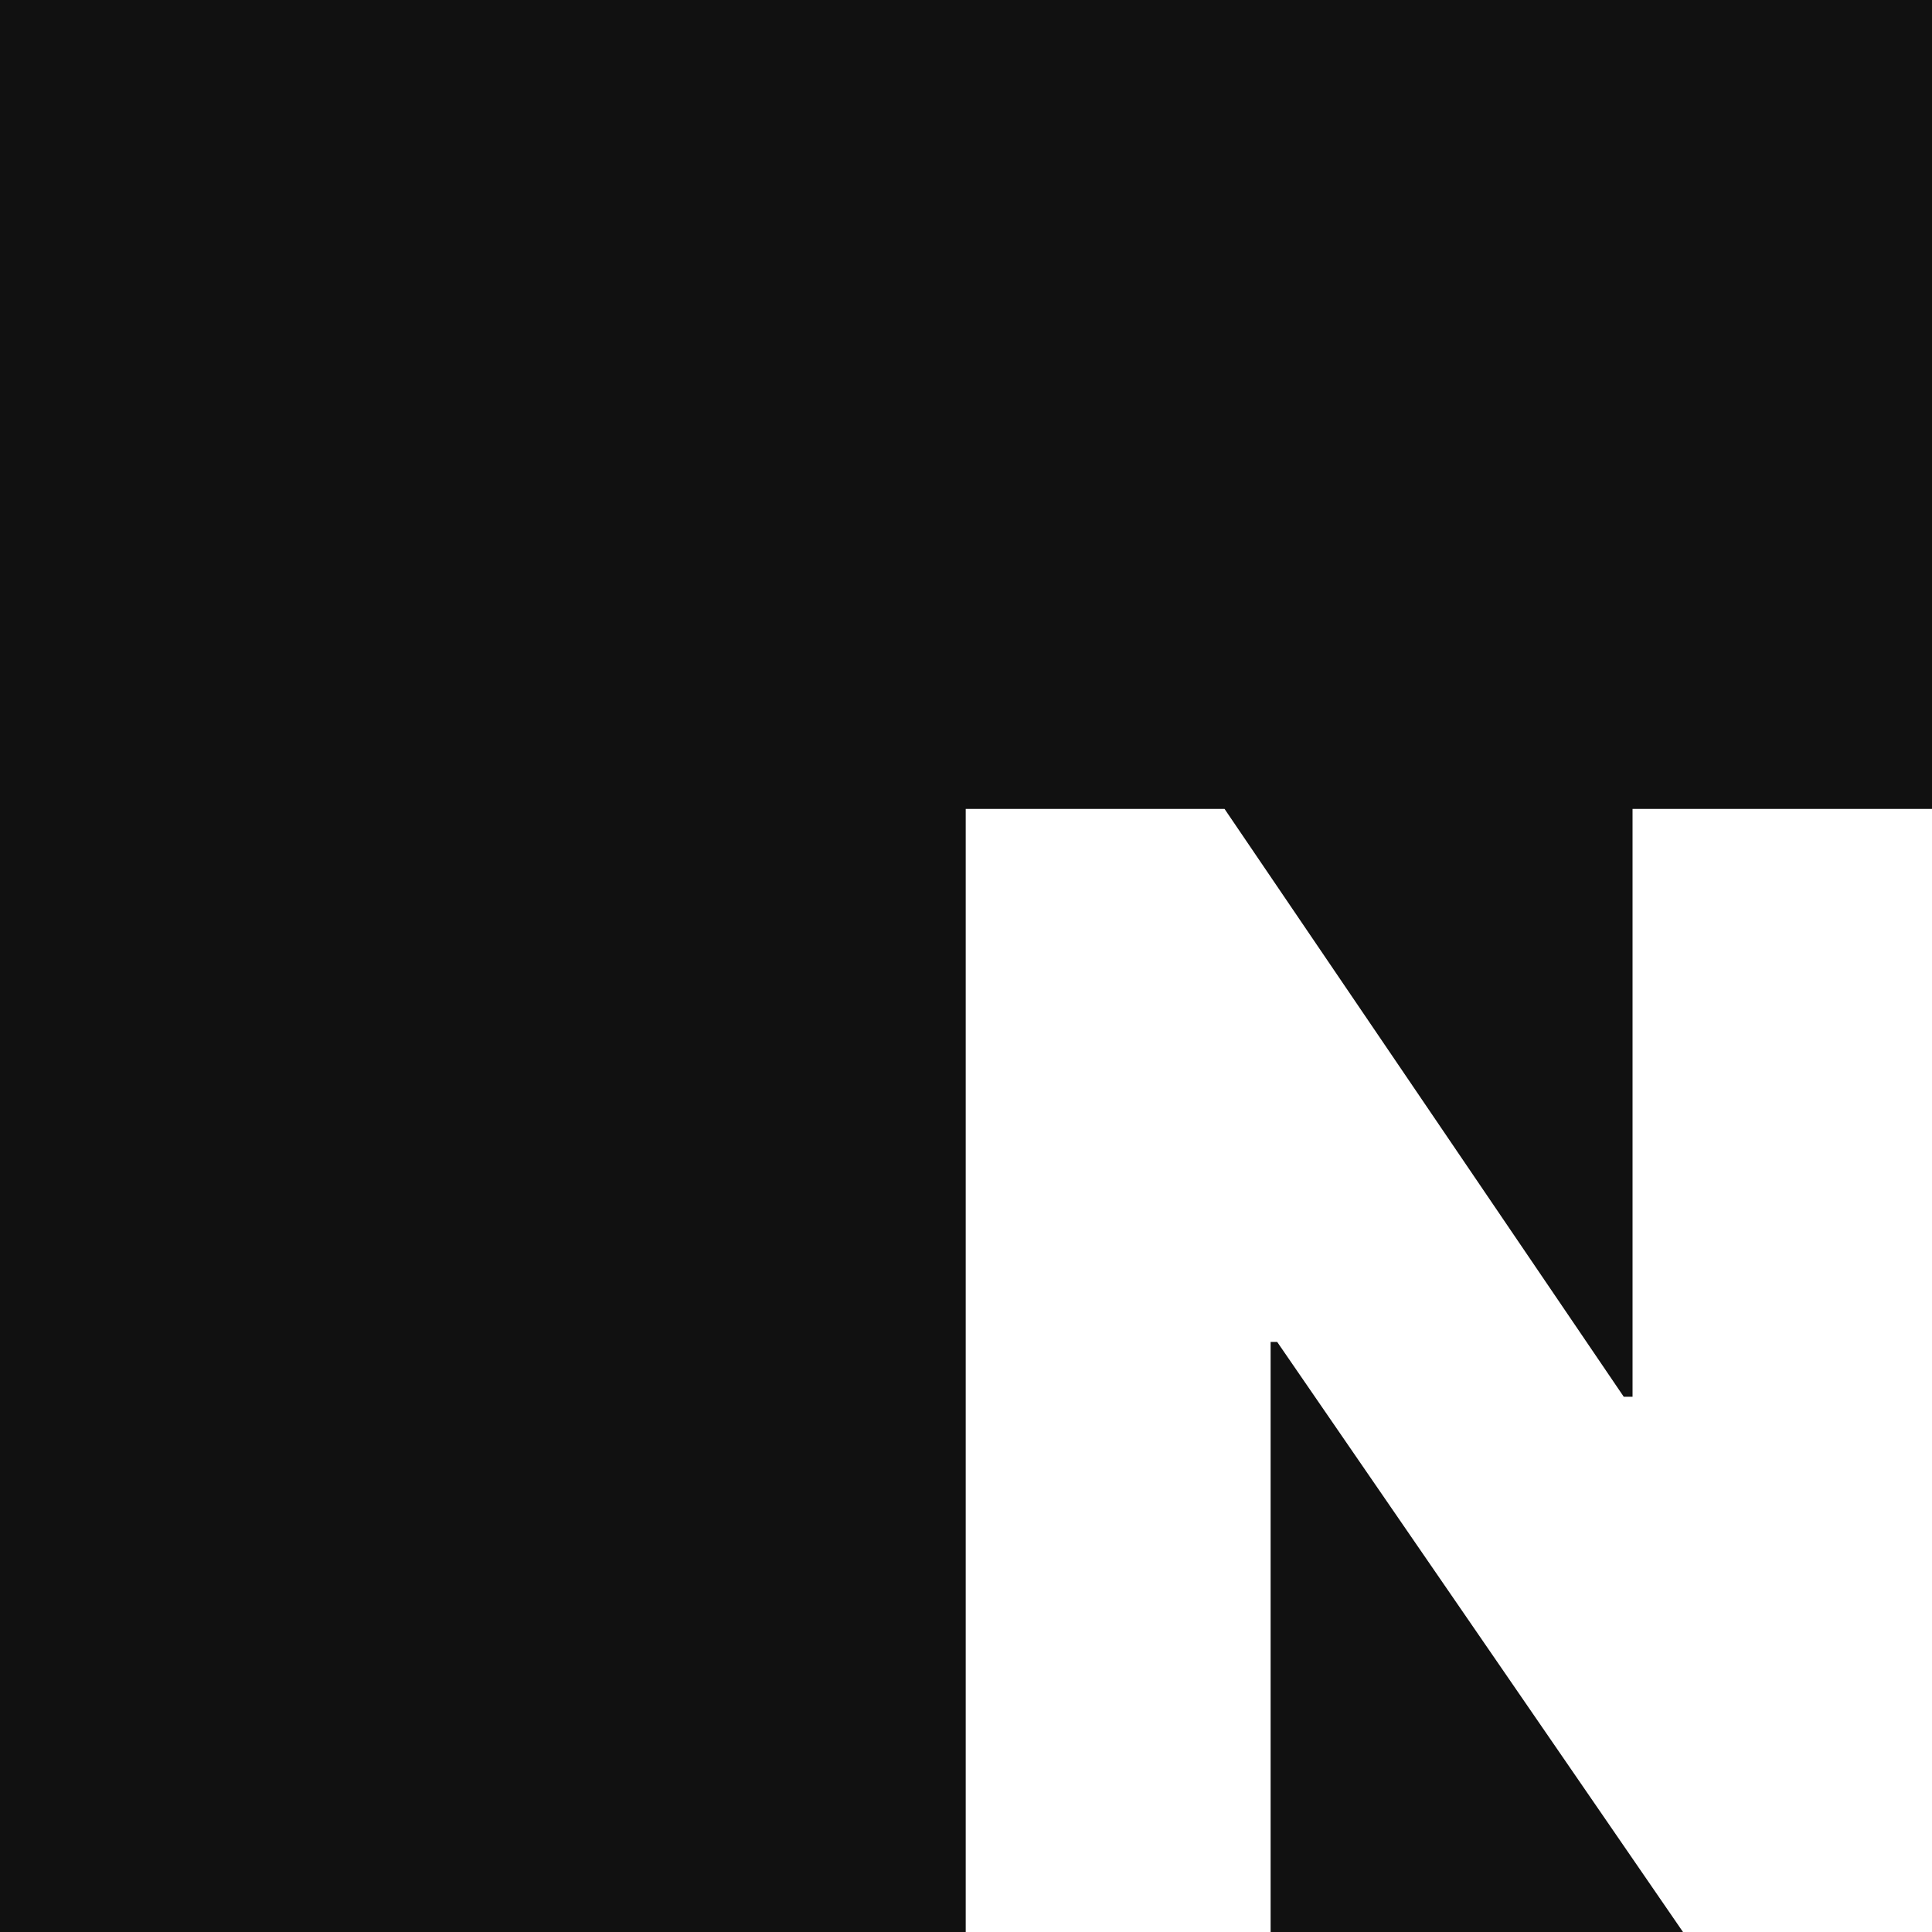
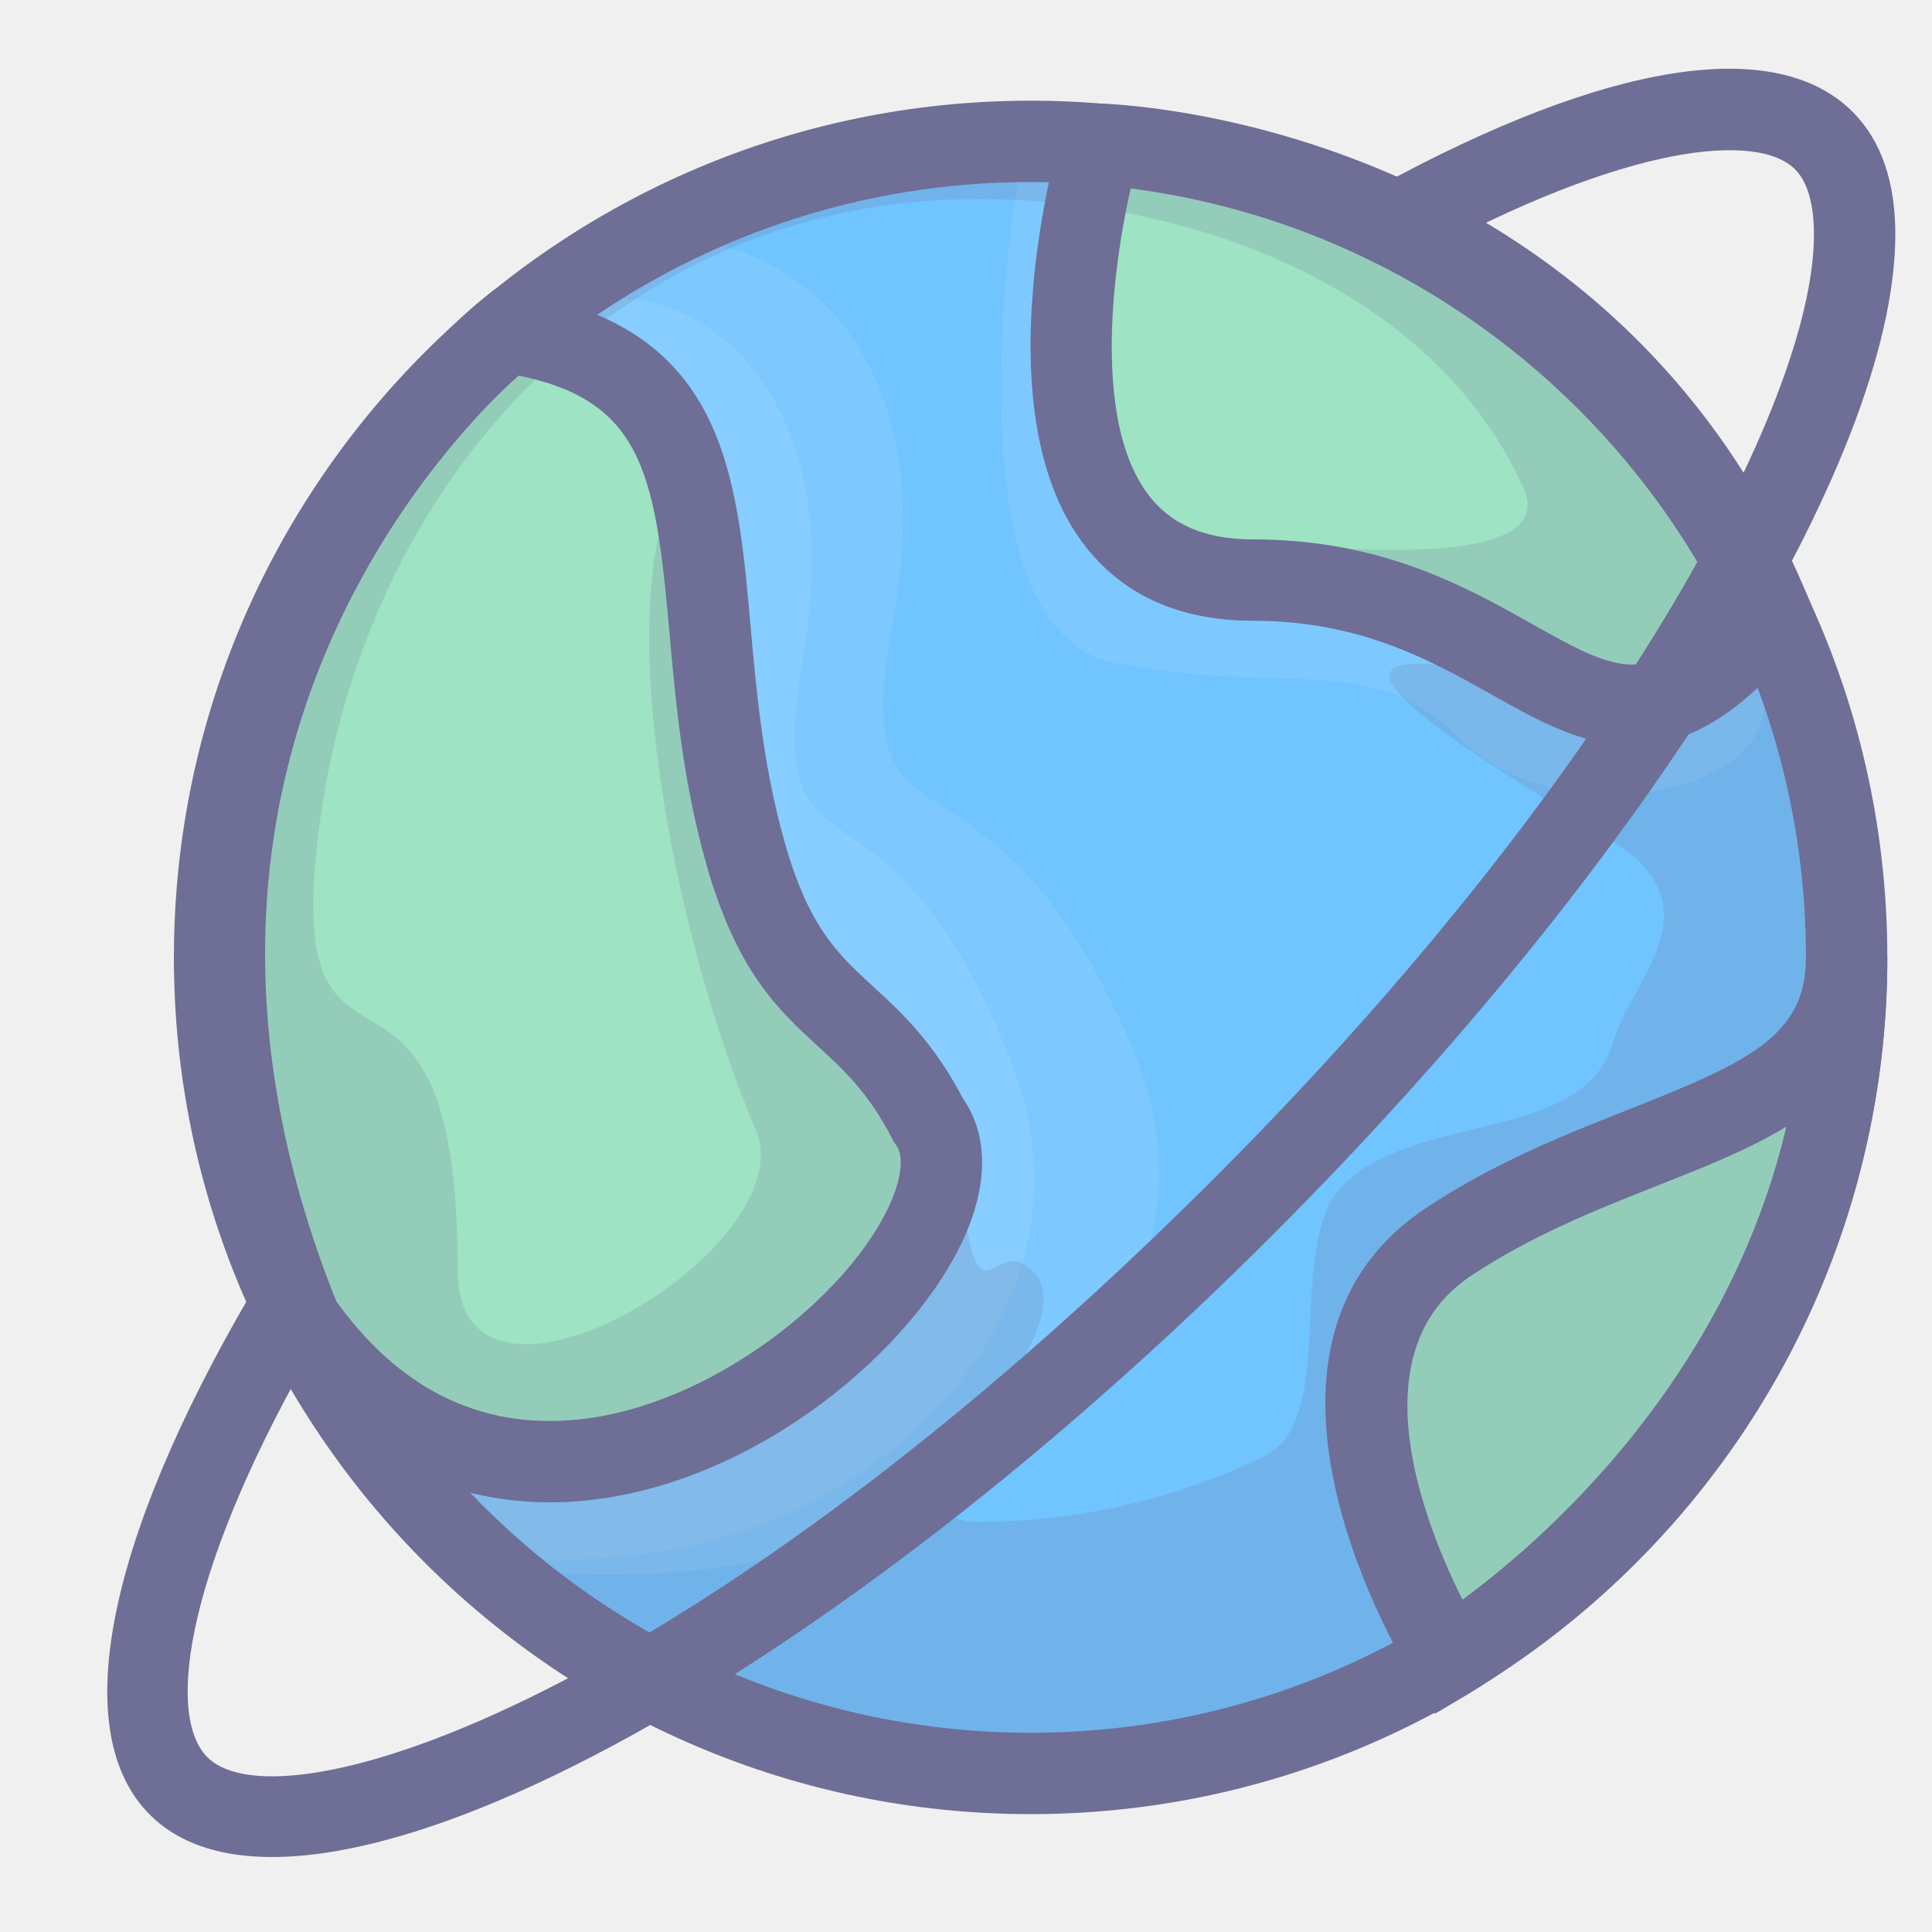
- <svg xmlns="http://www.w3.org/2000/svg" width="200" height="200" viewBox="0 0 200 200" fill="none">
-   <g clip-path="url(#clip0)">
-     <rect width="200" height="200" fill="#111111" />
-     <path d="M200.563 83.739H169V144.594H168.092L126.765 83.739H99.971V200H131.534V138.918H132.215L174.223 200H200.563V83.739Z" fill="white" />
-   </g>
-   <defs>
-     <clipPath id="clip0">
-       <rect width="200" height="200" fill="white" />
-     </clipPath>
-   </defs>
+ <svg xmlns="http://www.w3.org/2000/svg" t="1728304978733" class="icon" viewBox="0 0 1024 1024" version="1.1" p-id="2203" width="200" height="200">
+   <path d="M546.247 507.443m-432.519 0a432.519 432.519 0 1 0 865.038 0 432.519 432.519 0 1 0-865.038 0Z" fill="#70C4FF" p-id="2204" />
+   <path d="M540.513 89.268s-43.272 244.415 50.925 262.235c94.201 17.824 134.942-7.636 183.314 40.736 48.377 48.372 157.065 31.622 160.389-17.824 0 0.004-66.192-246.954-394.628-285.147zM272.798 831.782s99.901 15.203 191.657-23.08c97.18-40.538 185.216-137.731 135.726-253.344-77.834-181.788-153.094-85.604-126.681-228.315 26.409-142.716-56.565-199.591-114.44-199.591-57.875 0.004-310.443 377.369-86.263 704.33z" fill="#A3D9FF" opacity=".26" p-id="2205" />
+   <path d="M251.818 823.965s86.681 14.366 166.287-21.826c84.319-38.339 160.7-130.238 117.764-239.538-67.533-171.893-132.838-80.938-109.921-215.876s-49.08-188.721-99.293-188.721S57.31 514.811 251.818 823.965z" fill="#A3D9FF" opacity=".26" p-id="2206" />
+   <path d="M268.362 176.032C405.726 197.107 356.237 314.449 394.969 451.646c25.133 89.005 63.075 76.001 97.068 142.017 51.908 68.633-198.586 297.875-332.894 106.368C26.017 371.324 268.362 176.032 268.362 176.032z" fill="#9EE3C3" p-id="2207" />
+   <path d="M265.093 197.344c75.355 11.56 81.96 50.593 89.725 137.787 3.273 36.731 6.976 78.356 19.402 122.373 16.22 57.436 38.206 77.644 59.471 97.185 13.694 12.59 26.629 24.482 39.176 48.842l0.849 1.651 1.121 1.483c4.221 5.588 3.216 17.001-2.695 30.539-21.282 48.752-94.662 108.05-165.925 115.199-52.085 5.221-95.628-16.561-129.427-64.752l2.333 4.286C53.853 382.629 272.544 200.406 281.917 192.796l-16.824 4.549zM141.491 712.41c54.077 77.097 121.765 87.63 169.03 82.892 90.204-9.054 174.639-80.154 201.139-140.84 12.599-28.854 11.736-55.068-2.427-73.798l1.975 3.135c-16.057-31.178-33.204-46.941-48.334-60.837-19.139-17.592-34.256-31.479-47.152-77.157-11.331-40.141-14.849-79.636-17.954-114.483C390.467 249.326 383.569 171.897 271.634 154.724l-9.395-1.44-7.399 5.963c-2.626 2.117-64.847 52.904-110.374 146.053-42.021 85.974-77.054 225.646-5.299 402.812l0.923 2.272 1.401 2.026z" fill="#6E6E96" p-id="2208" />
+   <path d="M583.034 76.497s-67.758 230.962 81.141 230.962c151.309 0 179.671 136.968 274.294 17.514-100.906-243.082-355.435-248.476-355.435-248.476z" fill="#9EE3C3" p-id="2209" />
+   <path d="M562.347 70.427c-1.738 5.924-41.948 145.902 11.577 217.376 20.472 27.349 50.839 41.215 90.26 41.215 56.746 0 94.154 20.993 127.159 39.521 47.691 26.767 97.004 54.439 164.032-30.177l7.869-9.938-4.859-11.71c-54.943-132.359-153.874-196.516-227.181-227.03-79.097-32.919-144.94-34.674-147.709-34.735l-16.496-0.349-4.652 15.828z m359.225 241.164c-44.203 55.793-61.881 45.872-109.137 19.346-35.748-20.062-80.244-45.035-148.265-45.035-25.43 0-43.66-7.821-55.724-23.908-33.721-44.975-14.845-144.781-4.734-179.442l-21.14 15.5c9.796 0.237 241.875 8.485 335.981 235.188l3.018-21.649z" fill="#6E6E96" p-id="2210" />
+   <path d="M767.655 879.038s-97.461-155.827 0-220.744c97.469-64.929 211.111-61.105 211.111-150.852 0 246.32-211.111 371.595-211.111 371.595z" fill="#9EE3C3" p-id="2211" />
+   <path d="M785.932 867.612l0.013 0.017c-0.862-1.38-85.185-138.874-6.347-191.394 32.393-21.571 67.874-35.588 99.185-47.954 62.502-24.684 121.537-47.997 121.537-120.838h-43.117c0 231.376-198.552 351.865-200.556 353.055l29.285 7.114z m171.276-360.17c0 41.663-30.6 55.594-94.253 80.736-33.308 13.155-71.052 28.065-107.244 52.18-113.603 75.657-10.762 243.026-6.334 250.119l11.176 17.859 18.105-10.749c9.054-5.364 221.666-134.476 221.666-390.135l-43.117-0.009z" fill="#6E6E96" p-id="2212" />
+   <path d="M542.427 71.103c-238.87 0-432.51 193.645-432.51 432.519 0 238.87 193.645 432.519 432.51 432.519 238.87 0 432.519-193.649 432.519-432.519 0-238.874-193.649-432.519-432.519-432.519z m312.435 481.668c-15.268 53.301-107.412 36.847-144.005 76.476-29.781 32.255-0.966 123.486-40.948 142.763-46.014 22.192-97.611 34.631-152.119 34.631-60.367 0 73.604-110.12 24.012-136.99-17.648-9.559-26.698 43.117-35.006-73.872-3.053-42.966-64.864-62.881-105.338-161.234-10.163-24.701-29.155-198.642-36.602-188.712-45.829 61.1-7.636 252.598 35.644 352.607 27.357 63.213-157.884 173.083-157.884 74.859 0-194.516-87.798-79.951-75.411-217.255 17.393-192.839 156.961-350.585 350.589-350.585 81.676 0 164.74 23.494 224.051 70.5 28.043 22.218 50.774 49.7 65.55 82.434 25.93 57.444-181.318 20.528-162.48 29.953 38.425 19.23 234.394 90.704 213.673 85.073-270.431-73.488-10.331 62.493 9.792 82.62 33.54 33.571-4.717 66.016-13.517 96.732z" fill="#6E6E96" opacity=".2" p-id="2213" />
+   <path d="M546.247 96.482c226.603 0 410.952 184.358 410.952 410.961s-184.358 410.961-410.952 410.961c-226.612 0-410.961-184.358-410.961-410.961s184.358-410.961 410.961-410.961zM92.17 507.443c0 250.382 203.7 454.077 454.077 454.077s454.069-203.695 454.069-454.077c0-250.378-203.691-454.077-454.069-454.077S92.17 257.065 92.17 507.443z" fill="#6E6E96" p-id="2214" />
+   <path d="M751.486 136.593c110.288-60.191 179.908-66.882 199.979-46.812 8.24 8.24 9.973 23.253 9.973 34.394 0 90.67-108.999 291.468-317.338 499.811-276.269 276.252-494.628 346.937-534.209 307.352-22.093-22.093-12.159-99.616 59.837-223.024l-37.244-21.722c-76.877 131.773-96.223 232.092-53.076 275.234 79.356 79.343 346.355-58.535 595.185-307.356 197.362-197.37 329.962-410.482 329.962-530.299 0-28.056-7.606-49.886-22.602-64.882-40.715-40.719-129.901-26.706-251.119 39.456l20.653 37.848z" fill="#6E6E96" p-id="2215" />
</svg>
